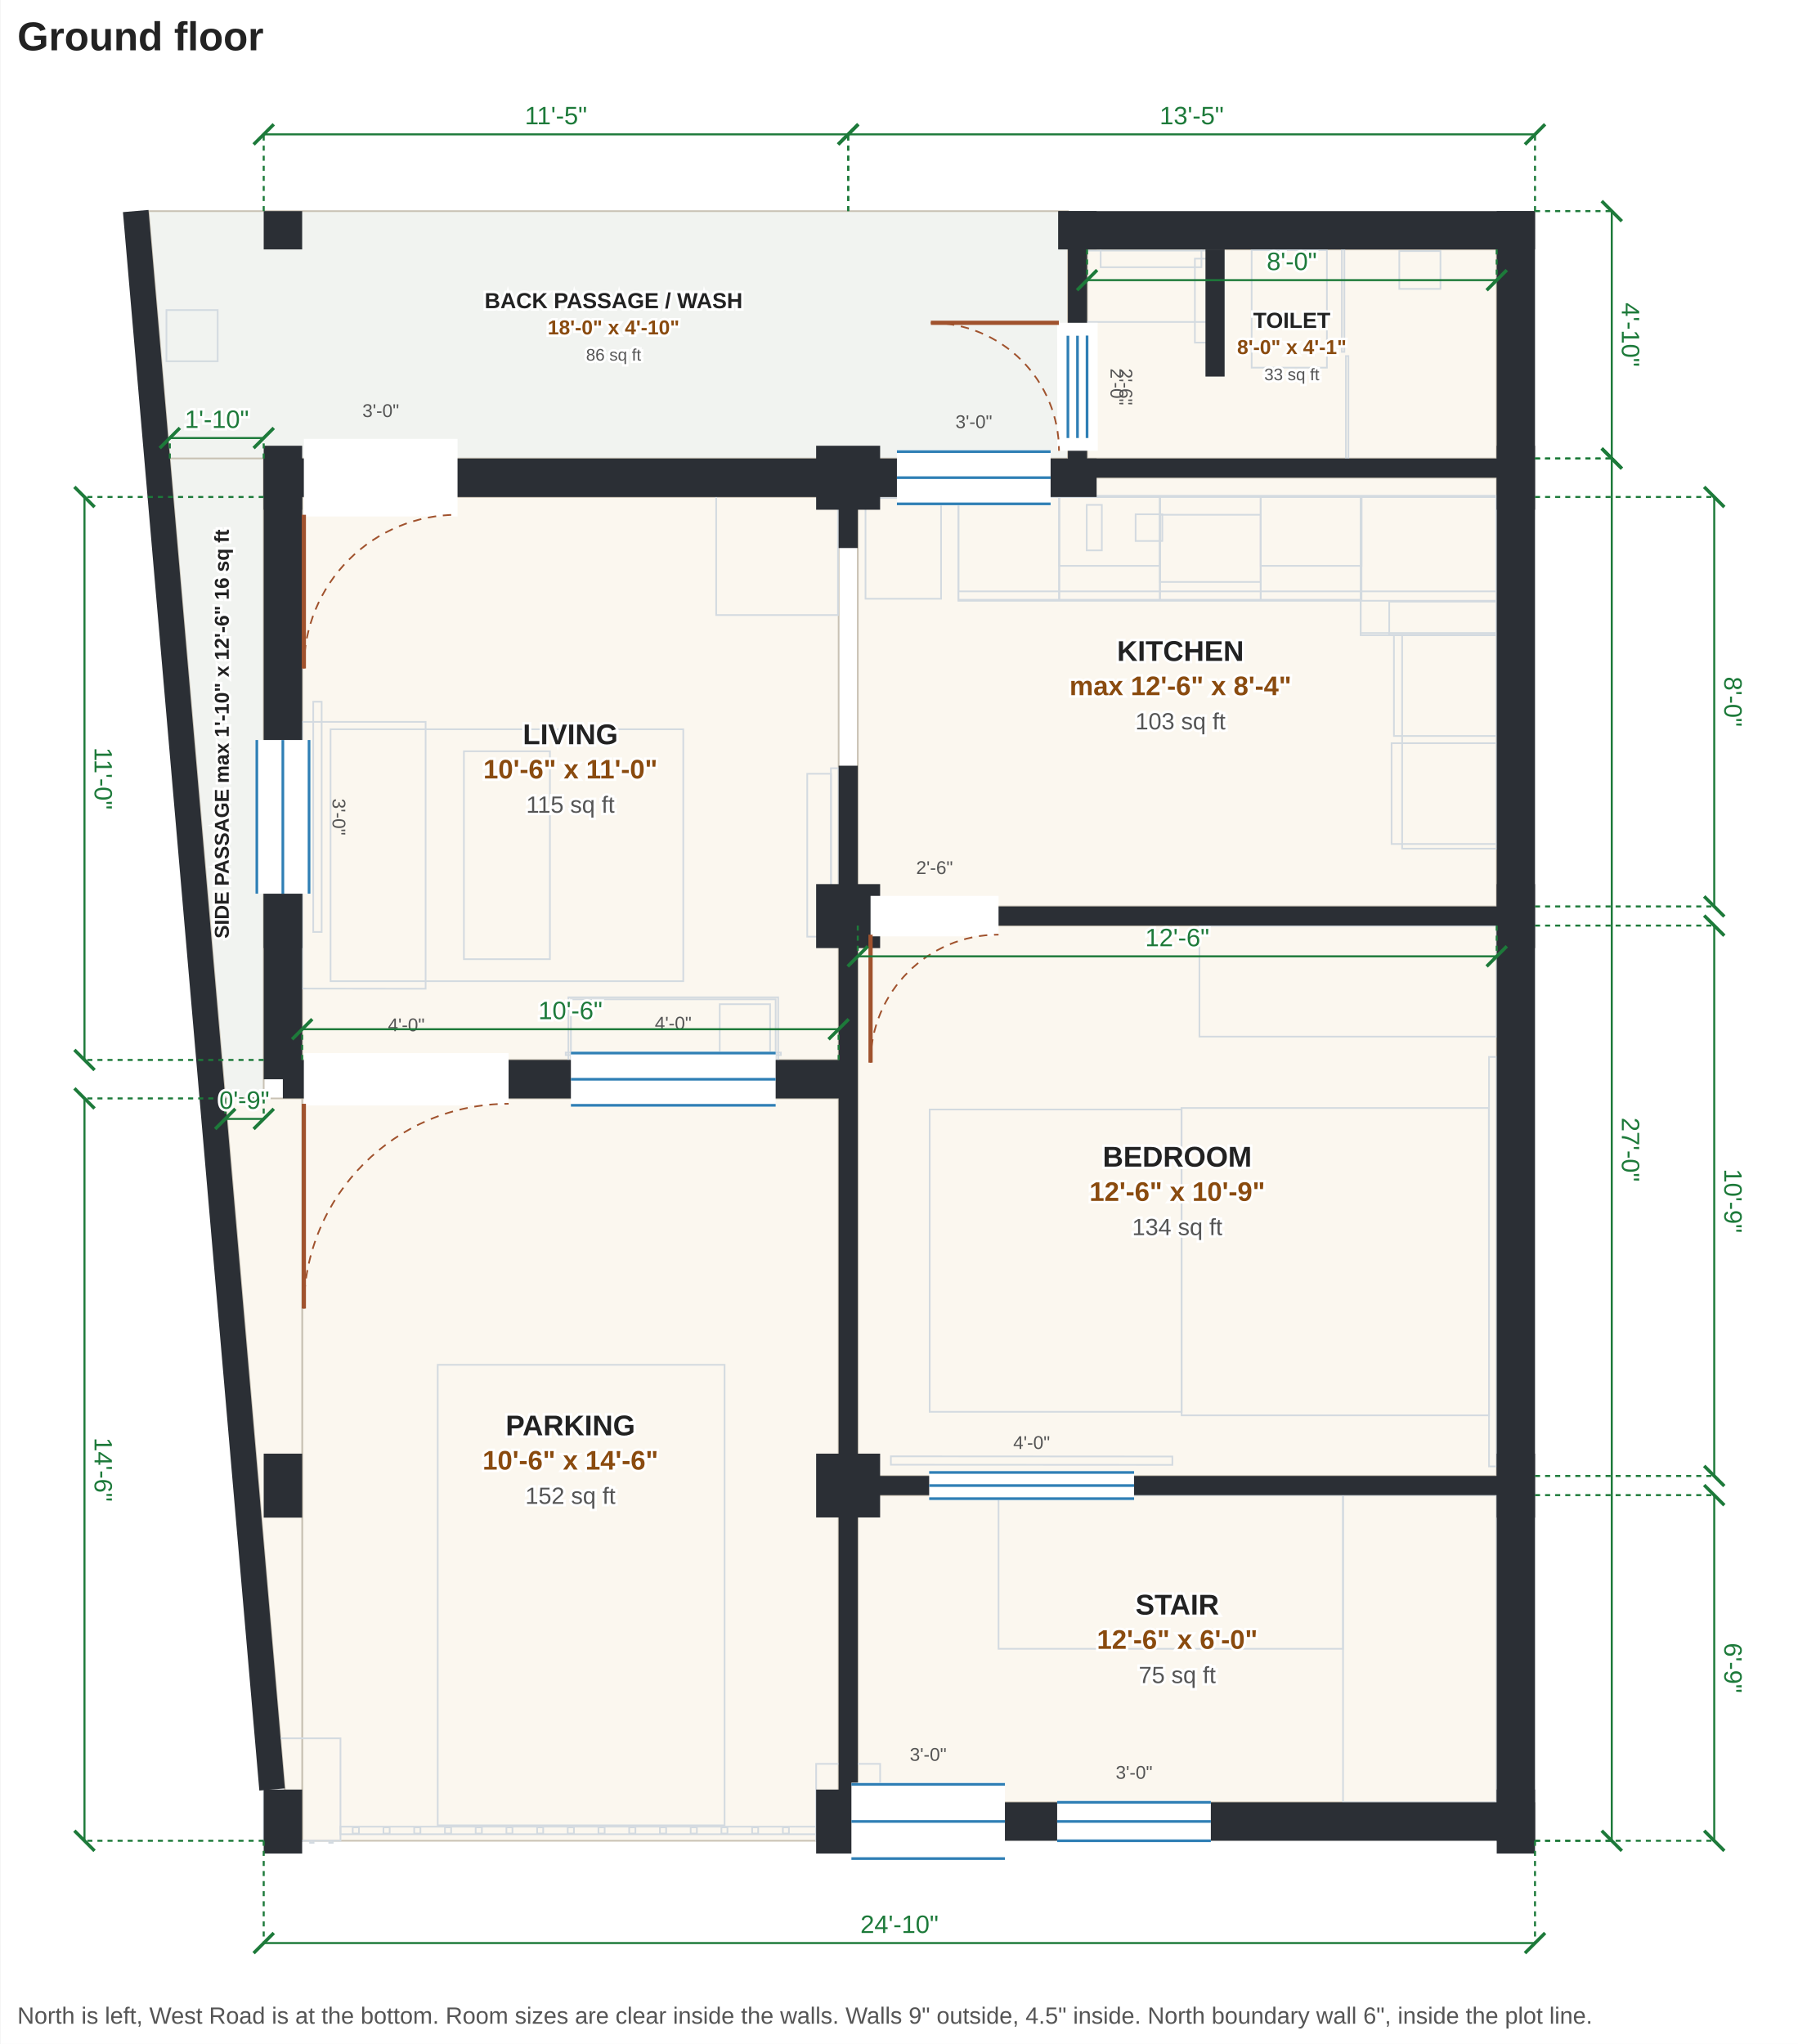
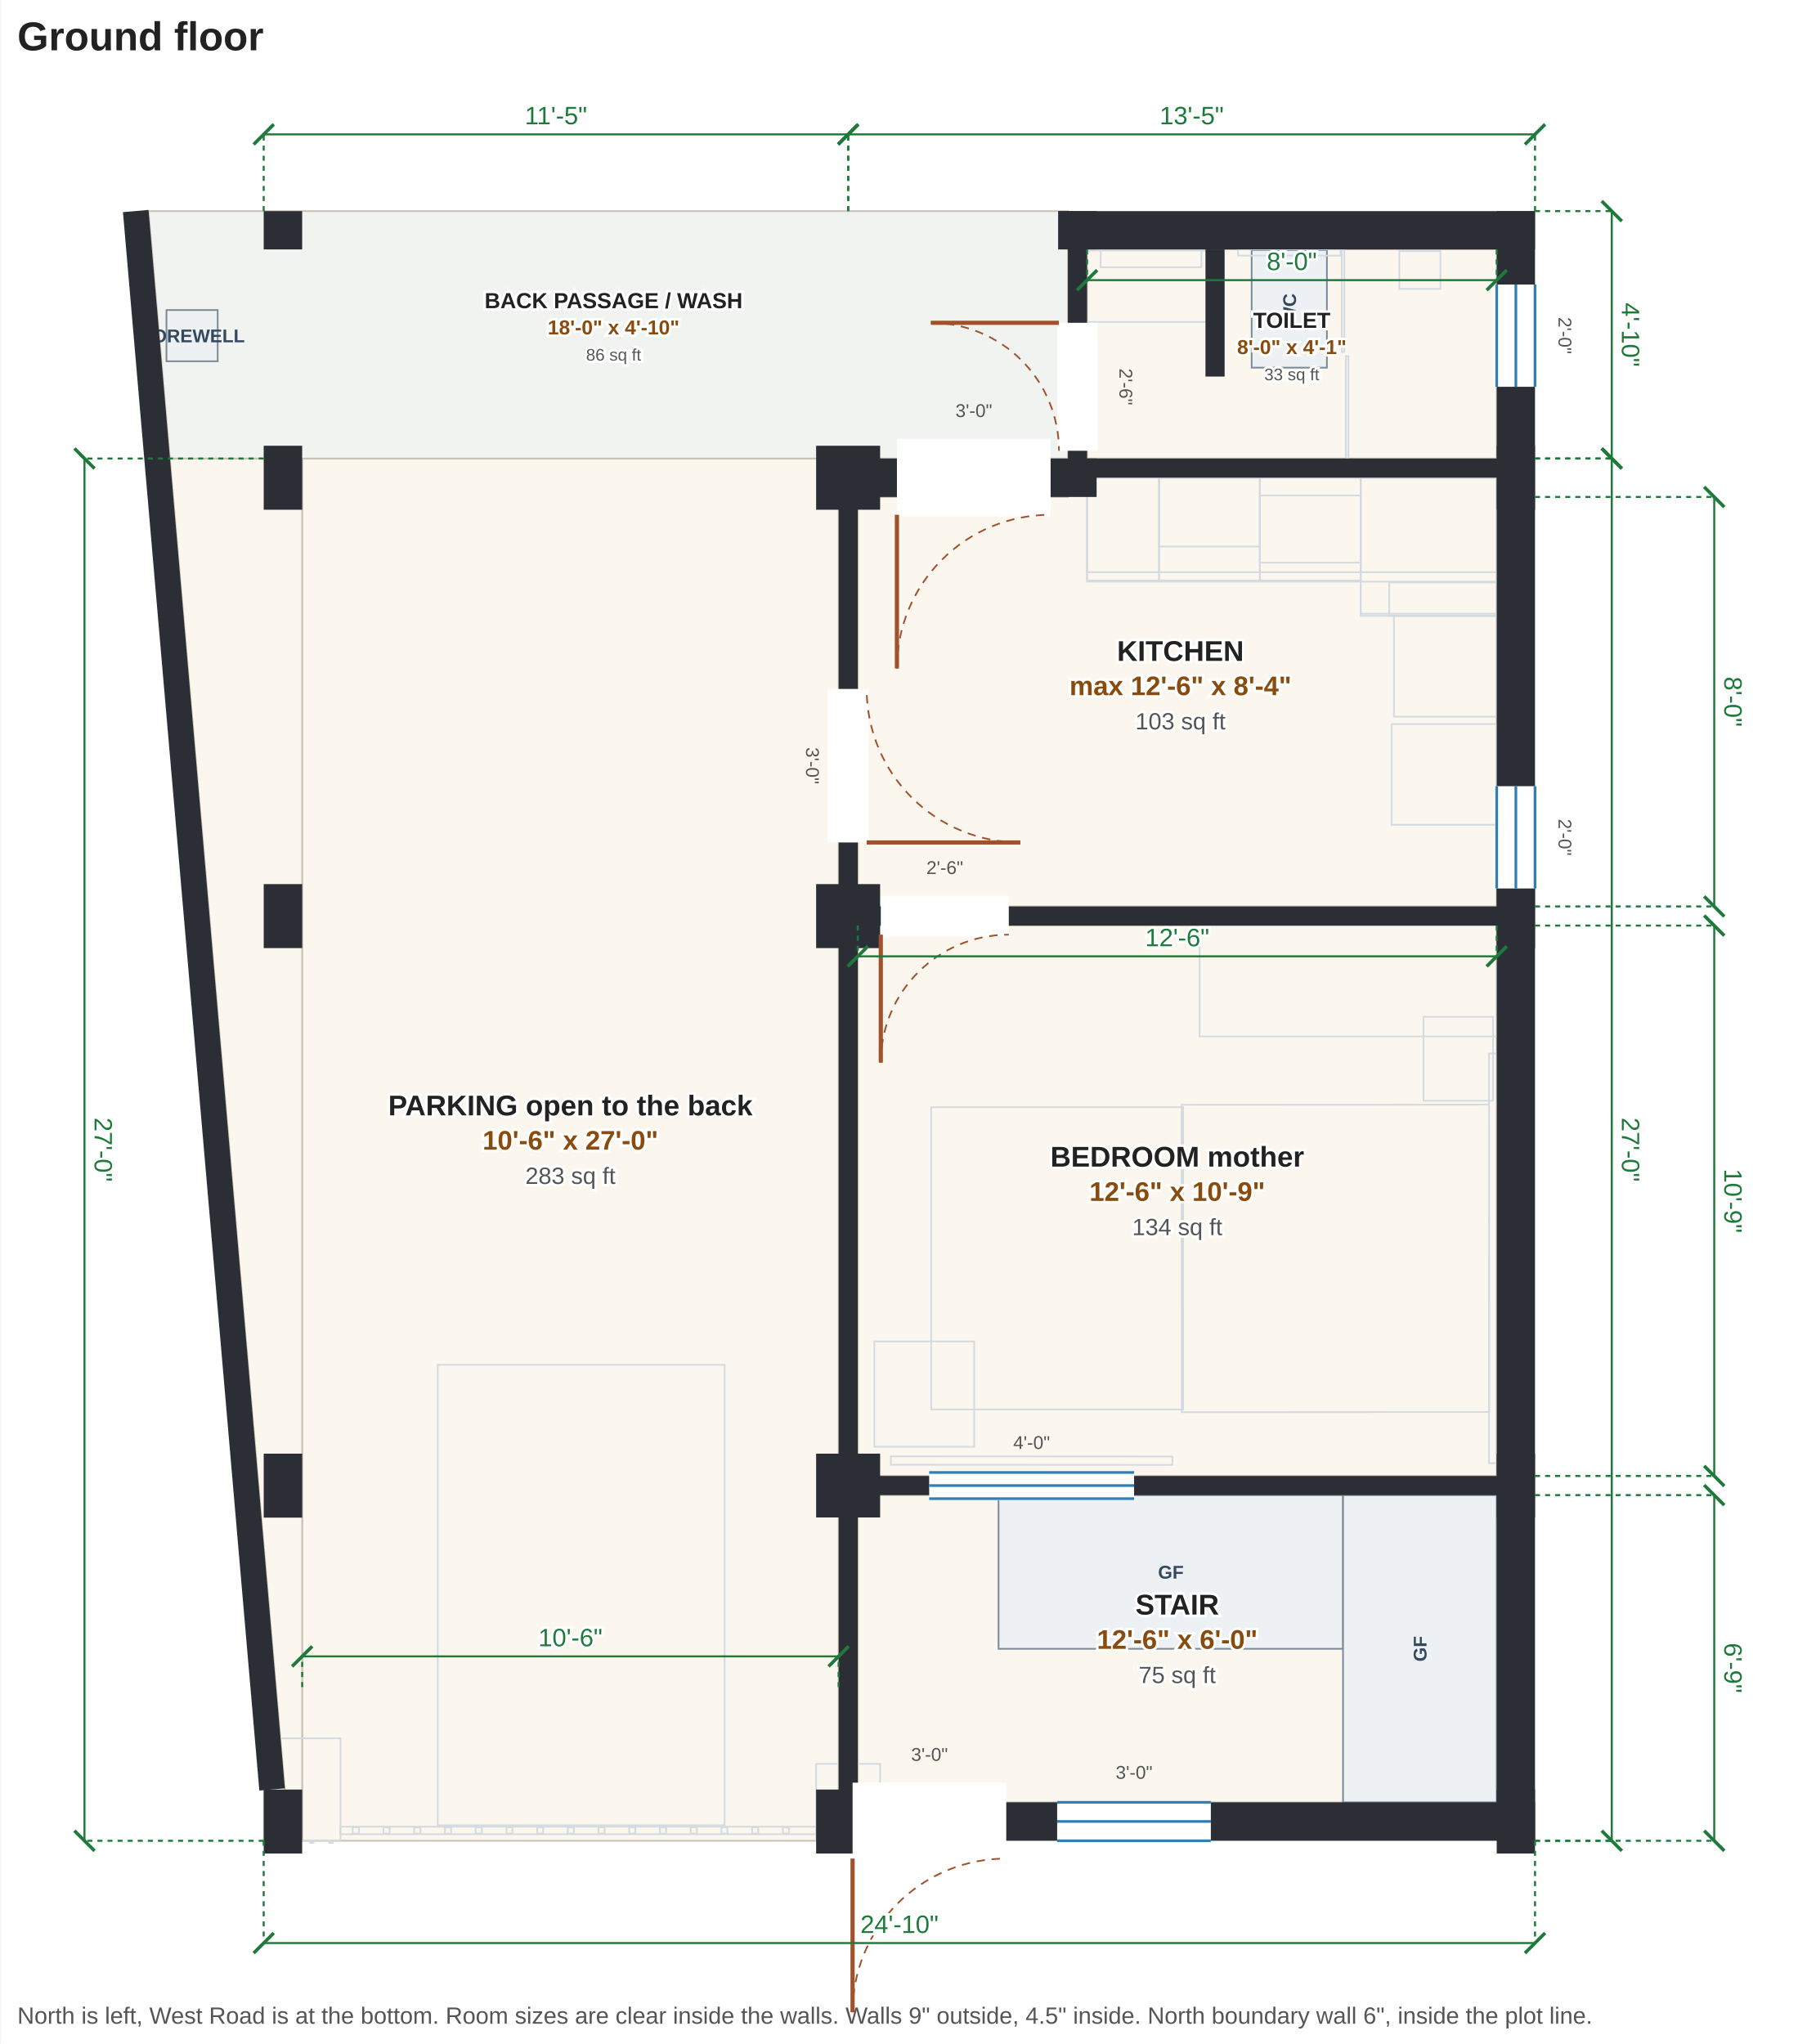
<svg xmlns="http://www.w3.org/2000/svg" viewBox="-157 -273 1070 1217" font-family="Segoe UI, Arial, sans-serif">
  <rect x="-156.68" y="-273.04" width="1070.28" height="1216.96" fill="#fff" />
+   <polygon points="22.9,0.0 342.3,0.0 342.3,823.0 22.9,823.0" fill="#fbf7ef" stroke="#c9c2b4" stroke-width="1" />
+   <polygon points="-55.9,0.0 22.9,0.0 22.9,823.0 15.2,823.0" fill="#fbf7ef" stroke="#c9c2b4" stroke-width="1" />
+   <polygon points="353.7,22.9 478.8,22.9 478.8,11.4 734.1,11.4 734.1,266.7 353.7,266.7" fill="#fbf7ef" stroke="#c9c2b4" stroke-width="1" />
  <polygon points="353.7,278.1 734.1,278.1 734.1,605.8 353.7,605.8" fill="#fbf7ef" stroke="#c9c2b4" stroke-width="1" />
-   <polygon points="353.7,22.9 478.8,22.9 478.8,11.4 734.1,11.4 734.1,266.7 353.7,266.7" fill="#fbf7ef" stroke="#c9c2b4" stroke-width="1" />
  <polygon points="490.2,-124.5 734.1,-124.5 734.1,0.0 490.2,0.0" fill="#fbf7ef" stroke="#c9c2b4" stroke-width="1" />
  <polygon points="353.7,617.2 734.1,617.2 734.1,800.1 353.7,800.1" fill="#fbf7ef" stroke="#c9c2b4" stroke-width="1" />
  <polygon points="-68.6,-147.3 478.8,-147.3 478.8,0.0 -55.9,0.0" fill="#f1f3f0" stroke="#c9c2b4" stroke-width="1" />
-   <polygon points="22.9,381.0 342.3,381.0 342.3,823.0 22.9,823.0" fill="#fbf7ef" stroke="#c9c2b4" stroke-width="1" />
-   <polygon points="22.9,22.9 342.3,22.9 342.3,358.1 22.9,358.1" fill="#fbf7ef" stroke="#c9c2b4" stroke-width="1" />
-   <polygon points="0.0,0.0 0.0,381.0 -22.9,381.0 -55.9,0.0" fill="#f1f3f0" stroke="#c9c2b4" stroke-width="1" />
-   <polygon points="-22.9,381.0 22.9,381.0 22.9,823.0 15.2,823.0" fill="#fbf7ef" stroke="#c9c2b4" stroke-width="1" />
-   <polygon points="103.6,539.6 274.4,539.6 274.4,813.8 103.6,813.8" fill="none" stroke="#d3dae0" stroke-width="1" />
-   <polygon points="729.4,386.7 729.5,569.7 546.5,569.7 546.4,386.7" fill="none" stroke="#d3dae0" stroke-width="1" />
-   <polygon points="557.1,278.2 734.1,278.2 734.1,344.2 557.1,344.2" fill="none" stroke="#d3dae0" stroke-width="1" />
-   <polygon points="396.5,387.6 546.5,387.6 546.5,567.6 396.5,567.6" fill="none" stroke="#d3dae0" stroke-width="1" />
-   <polygon points="413.6,22.9 473.6,22.9 473.6,84.1 413.6,84.1" fill="none" stroke="#d3dae0" stroke-width="1" />
-   <polygon points="473.6,22.9 533.6,22.9 533.6,84.1 473.6,84.1" fill="none" stroke="#d3dae0" stroke-width="1" />
-   <polygon points="533.6,22.9 593.6,22.9 593.6,84.1 533.6,84.1" fill="none" stroke="#d3dae0" stroke-width="1" />
-   <polygon points="533.6,33.5 593.6,33.5 593.6,73.5 533.6,73.5" fill="none" stroke="#d3dae0" stroke-width="1" />
-   <polygon points="593.6,22.9 653.6,22.9 653.6,84.1 593.6,84.1" fill="none" stroke="#d3dae0" stroke-width="1" />
-   <polygon points="653.1,22.9 734.1,22.9 734.1,105.2 653.1,105.2" fill="none" stroke="#d3dae0" stroke-width="1" />
-   <polygon points="358.3,23.5 403.3,23.5 403.3,83.5 358.3,83.5" fill="none" stroke="#d3dae0" stroke-width="1" />
-   <polygon points="473.6,22.9 533.6,22.9 533.6,63.9 473.6,63.9" fill="none" stroke="#d3dae0" stroke-width="1" />
-   <polygon points="593.6,22.9 653.6,22.9 653.6,63.9 593.6,63.9" fill="none" stroke="#d3dae0" stroke-width="1" />
-   <polygon points="653.1,22.9 734.1,22.9 734.1,103.9 653.1,103.9" fill="none" stroke="#d3dae0" stroke-width="1" />
-   <polygon points="519.1,33.2 535.0,33.2 535.0,49.1 519.1,49.1" fill="none" stroke="#d3dae0" stroke-width="1" />
-   <polygon points="490.0,27.6 499.0,27.6 499.0,54.7 490.0,54.7" fill="none" stroke="#d3dae0" stroke-width="1" />
-   <polygon points="734.1,105.2 734.1,165.2 672.9,165.2 672.9,105.2" fill="none" stroke="#d3dae0" stroke-width="1" />
-   <polygon points="734.1,169.5 734.1,229.5 671.5,229.5 671.5,169.5" fill="none" stroke="#d3dae0" stroke-width="1" />
+   <polygon points="490.2,11.4 533.1,11.4 533.1,72.6 490.2,72.6" fill="none" stroke="#d3dae0" stroke-width="1" />
+   <polygon points="533.1,11.4 593.1,11.4 593.1,72.6 533.1,72.6" fill="none" stroke="#d3dae0" stroke-width="1" />
+   <polygon points="533.1,11.4 593.1,11.4 593.1,52.4 533.1,52.4" fill="none" stroke="#d3dae0" stroke-width="1" />
+   <polygon points="593.1,11.4 653.1,11.4 653.1,72.6 593.1,72.6" fill="none" stroke="#d3dae0" stroke-width="1" />
+   <polygon points="593.1,22.0 653.1,22.0 653.1,62.0 593.1,62.0" fill="none" stroke="#d3dae0" stroke-width="1" />
+   <polygon points="653.1,11.4 734.1,11.4 734.1,93.7 653.1,93.7" fill="none" stroke="#d3dae0" stroke-width="1" />
+   <polygon points="653.1,11.4 734.1,11.4 734.1,92.4 653.1,92.4" fill="none" stroke="#d3dae0" stroke-width="1" />
+   <polygon points="734.1,93.7 734.1,153.7 672.9,153.7 672.9,93.7" fill="none" stroke="#d3dae0" stroke-width="1" />
+   <polygon points="734.1,158.1 734.1,218.1 671.5,218.1 671.5,158.1" fill="none" stroke="#d3dae0" stroke-width="1" />
+   <polygon points="729.5,384.7 729.6,567.7 546.6,567.8 546.5,384.8" fill="none" stroke="#d3dae0" stroke-width="1" />
+   <polygon points="731.9,332.4 731.9,382.4 690.5,382.4 690.5,332.4" fill="none" stroke="#d3dae0" stroke-width="1" />
+   <polygon points="557.2,278.1 734.2,278.1 734.2,344.1 557.2,344.1" fill="none" stroke="#d3dae0" stroke-width="1" />
+   <polygon points="397.4,386.2 547.4,386.2 547.4,566.2 397.4,566.2" fill="none" stroke="#d3dae0" stroke-width="1" />
+   <polygon points="541.0,599.2 373.4,599.1 373.4,594.1 541.0,594.2" fill="none" stroke="#d3dae0" stroke-width="1" />
+   <polygon points="423.0,588.4 363.6,588.4 363.6,525.7 423.0,525.7" fill="none" stroke="#d3dae0" stroke-width="1" />
  <polygon points="487.8,-123.8 568.8,-123.8 568.8,-81.3 487.8,-81.3" fill="none" stroke="#d3dae0" stroke-width="1" />
  <polygon points="498.3,-128.9 558.3,-128.9 558.3,-113.9 498.3,-113.9" fill="none" stroke="#d3dae0" stroke-width="1" />
-   <polygon points="563.9,-119.0 563.9,-69.0 554.4,-69.0 554.4,-119.0" fill="none" stroke="#d3dae0" stroke-width="1" />
-   <polygon points="588.2,-124.1 633.0,-124.1 633.0,-54.1 588.2,-54.1" fill="none" stroke="#d3dae0" stroke-width="1" />
+   <polygon points="588.2,-124.1 633.0,-124.1 633.0,-54.1 588.2,-54.1" fill="#eef1f4" stroke="#7d8a96" stroke-width="1" />
+   <text x="610.6" y="-85.1" font-size="11" font-weight="600" fill="#34495e" text-anchor="middle" transform="rotate(-90 610.6 -89.1)">WC</text>
  <polygon points="676.1,-123.5 700.6,-123.5 700.6,-101.0 676.1,-101.0" fill="none" stroke="#d3dae0" stroke-width="1" />
-   <polygon points="22.9,315.6 22.9,156.8 96.4,156.8 96.4,315.7" fill="none" stroke="#d3dae0" stroke-width="1" />
-   <polygon points="170.4,174.3 170.4,298.1 119.2,298.1 119.2,174.3" fill="none" stroke="#d3dae0" stroke-width="1" />
-   <polygon points="337.8,187.7 337.8,284.7 323.6,284.7 323.6,187.7" fill="none" stroke="#d3dae0" stroke-width="1" />
-   <polygon points="269.4,16.6 341.9,16.6 341.9,93.2 269.4,93.2" fill="none" stroke="#d3dae0" stroke-width="1" />
-   <polygon points="249.8,161.2 249.8,311.2 39.8,311.2 39.8,161.2" fill="none" stroke="#d3dae0" stroke-width="1" />
-   <polygon points="271.5,324.9 301.5,324.9 301.5,354.9 271.5,354.9" fill="none" stroke="#d3dae0" stroke-width="1" />
-   <polygon points="29.5,281.9 29.5,144.8 34.5,144.8 34.5,281.9" fill="none" stroke="#d3dae0" stroke-width="1" />
-   <polygon points="541.0,599.2 373.4,599.1 373.4,594.1 541.0,594.2" fill="none" stroke="#d3dae0" stroke-width="1" />
-   <polygon points="-57.9,-88.4 -27.4,-88.4 -27.4,-57.9 -57.9,-57.9" fill="none" stroke="#d3dae0" stroke-width="1" />
-   <polygon points="642.6,617.2 642.6,708.7 437.5,708.7 437.5,617.2" fill="none" stroke="#d3dae0" stroke-width="1" />
-   <polygon points="642.6,617.2 734.1,617.2 734.1,800.1 642.6,800.1" fill="none" stroke="#d3dae0" stroke-width="1" />
-   <polygon points="729.5,356.3 734.1,356.3 734.1,600.1 729.5,600.1" fill="none" stroke="#d3dae0" stroke-width="1" />
-   <polygon points="413.6,22.2 734.1,22.2 734.1,84.7 413.6,84.7" fill="none" stroke="#d3dae0" stroke-width="1" />
-   <polygon points="670.1,85.2 734.1,85.2 734.1,105.0 670.1,105.0" fill="none" stroke="#d3dae0" stroke-width="1" />
-   <polygon points="413.6,22.7 734.1,22.7 734.1,79.1 413.6,79.1" fill="none" stroke="#d3dae0" stroke-width="1" />
-   <polygon points="677.8,105.2 734.2,105.2 734.2,232.3 677.8,232.3" fill="none" stroke="#d3dae0" stroke-width="1" />
+   <polygon points="103.6,539.6 274.4,539.6 274.4,813.8 103.6,813.8" fill="none" stroke="#d3dae0" stroke-width="1" />
+   <polygon points="490.2,10.8 734.1,10.8 734.1,73.3 490.2,73.3" fill="none" stroke="#d3dae0" stroke-width="1" />
+   <polygon points="670.1,73.8 734.1,73.8 734.1,93.6 670.1,93.6" fill="none" stroke="#d3dae0" stroke-width="1" />
+   <polygon points="490.2,11.3 734.1,11.3 734.1,67.7 490.2,67.7" fill="none" stroke="#d3dae0" stroke-width="1" />
+   <polygon points="729.5,354.3 734.1,354.3 734.1,598.2 729.5,598.2" fill="none" stroke="#d3dae0" stroke-width="1" />
  <polygon points="641.9,-124.5 643.4,-124.5 643.4,-63.5 641.9,-63.5" fill="none" stroke="#d3dae0" stroke-width="1" />
  <polygon points="644.3,-61.0 645.8,-61.0 645.8,0.0 644.3,0.0" fill="none" stroke="#d3dae0" stroke-width="1" />
-   <polygon points="337.7,184.4 342.3,184.4 342.3,288.0 337.7,288.0" fill="none" stroke="#d3dae0" stroke-width="1" />
-   <polygon points="182.9,322.0 304.8,322.0 304.8,357.7 182.9,357.7" fill="none" stroke="#d3dae0" stroke-width="1" />
-   <polygon points="181.4,320.8 306.3,320.8 306.3,358.9 181.4,358.9" fill="none" stroke="#d3dae0" stroke-width="1" />
-   <polygon points="179.8,353.7 307.9,353.7 307.9,355.2 179.8,355.2" fill="none" stroke="#d3dae0" stroke-width="1" />
+   <polygon points="580.1,-124.5 641.1,-124.5 641.1,-120.8 580.1,-120.8" fill="none" stroke="#d3dae0" stroke-width="1" />
+   <polygon points="642.6,617.2 642.6,708.7 437.5,708.7 437.5,617.2" fill="#eef1f4" stroke="#7d8a96" stroke-width="1" />
+   <text x="540.1" y="666.9" font-size="11" font-weight="600" fill="#34495e" text-anchor="middle">GF</text>
+   <polygon points="642.6,617.2 734.1,617.2 734.1,800.1 642.6,800.1" fill="#eef1f4" stroke="#7d8a96" stroke-width="1" />
+   <text x="688.3" y="712.7" font-size="11" font-weight="600" fill="#34495e" text-anchor="middle" transform="rotate(-90 688.3 708.7)">GF</text>
+   <polygon points="-57.9,-88.4 -27.4,-88.4 -27.4,-57.9 -57.9,-57.9" fill="#eef1f4" stroke="#7d8a96" stroke-width="1" />
+   <text x="-42.7" y="-69.2" font-size="11" font-weight="600" fill="#34495e" text-anchor="middle">BOREWELL</text>
  <polygon points="0.0,762.0 45.7,762.0 45.7,823.0 0.0,823.0" fill="none" stroke="#d3dae0" stroke-width="1" />
  <polygon points="4.7,823.0 6.9,823.0 6.9,824.2 4.7,824.2" fill="none" stroke="#d3dae0" stroke-width="1" />
  <polygon points="16.2,823.0 18.3,823.0 18.3,824.2 16.2,824.2" fill="none" stroke="#d3dae0" stroke-width="1" />
  <polygon points="27.6,823.0 29.7,823.0 29.7,824.2 27.6,824.2" fill="none" stroke="#d3dae0" stroke-width="1" />
  <polygon points="39.0,823.0 41.1,823.0 41.1,824.2 39.0,824.2" fill="none" stroke="#d3dae0" stroke-width="1" />
  <polygon points="328.9,777.2 367.0,777.2 367.0,823.0 328.9,823.0" fill="none" stroke="#d3dae0" stroke-width="1" />
  <polygon points="368.6,823.0 374.7,823.0 374.7,825.4 368.6,825.4" fill="none" stroke="#d3dae0" stroke-width="1" />
  <polygon points="746.2,823.0 752.3,823.0 752.3,825.4 746.2,825.4" fill="none" stroke="#d3dae0" stroke-width="1" />
  <polygon points="45.7,814.6 328.9,814.6 328.9,819.1 45.7,819.1" fill="none" stroke="#d3dae0" stroke-width="1" />
  <polygon points="53.0,815.0 56.7,815.0 56.7,818.7 53.0,818.7" fill="none" stroke="#d3dae0" stroke-width="1" />
  <polygon points="71.3,815.0 75.0,815.0 75.0,818.7 71.3,818.7" fill="none" stroke="#d3dae0" stroke-width="1" />
  <polygon points="89.6,815.0 93.3,815.0 93.3,818.7 89.6,818.7" fill="none" stroke="#d3dae0" stroke-width="1" />
  <polygon points="107.9,815.0 111.6,815.0 111.6,818.7 107.9,818.7" fill="none" stroke="#d3dae0" stroke-width="1" />
  <polygon points="126.2,815.0 129.9,815.0 129.9,818.7 126.2,818.7" fill="none" stroke="#d3dae0" stroke-width="1" />
  <polygon points="144.5,815.0 148.1,815.0 148.1,818.7 144.5,818.7" fill="none" stroke="#d3dae0" stroke-width="1" />
  <polygon points="162.8,815.0 166.4,815.0 166.4,818.7 162.8,818.7" fill="none" stroke="#d3dae0" stroke-width="1" />
  <polygon points="181.0,815.0 184.7,815.0 184.7,818.7 181.0,818.7" fill="none" stroke="#d3dae0" stroke-width="1" />
  <polygon points="199.3,815.0 203.0,815.0 203.0,818.7 199.3,818.7" fill="none" stroke="#d3dae0" stroke-width="1" />
  <polygon points="217.6,815.0 221.3,815.0 221.3,818.7 217.6,818.7" fill="none" stroke="#d3dae0" stroke-width="1" />
  <polygon points="235.9,815.0 239.6,815.0 239.6,818.7 235.9,818.7" fill="none" stroke="#d3dae0" stroke-width="1" />
  <polygon points="254.2,815.0 257.9,815.0 257.9,818.7 254.2,818.7" fill="none" stroke="#d3dae0" stroke-width="1" />
  <polygon points="272.5,815.0 276.1,815.0 276.1,818.7 272.5,818.7" fill="none" stroke="#d3dae0" stroke-width="1" />
  <polygon points="290.8,815.0 294.4,815.0 294.4,818.7 290.8,818.7" fill="none" stroke="#d3dae0" stroke-width="1" />
  <polygon points="309.1,815.0 312.7,815.0 312.7,818.7 309.1,818.7" fill="none" stroke="#d3dae0" stroke-width="1" />
-   <polygon points="22.9,369.6 22.9,0.0 0.0,0.0 0.0,369.6" fill="#2b2f35" />
  <polygon points="-83.8,-146.7 -2.6,793.1 12.6,791.8 -68.6,-148.0" fill="#2b2f35" />
-   <polygon points="0.0,22.9 495.9,22.9 495.9,0.0 0.0,0.0" fill="#2b2f35" />
+   <polygon points="348.0,22.9 495.9,22.9 495.9,0.0 348.0,0.0" fill="#2b2f35" />
  <polygon points="490.2,17.1 490.2,-141.6 478.8,-141.6 478.8,17.1" fill="#2b2f35" />
  <polygon points="473.1,-124.5 756.9,-124.5 756.9,-147.3 473.1,-147.3" fill="#2b2f35" />
  <polygon points="734.1,-147.3 734.1,823.0 756.9,823.0 756.9,-147.3" fill="#2b2f35" />
  <polygon points="756.9,800.1 348.0,800.1 348.0,823.0 756.9,823.0" fill="#2b2f35" />
  <polygon points="484.5,11.4 745.5,11.4 745.5,-0.0 484.5,-0.0" fill="#2b2f35" />
-   <polygon points="342.3,11.4 342.3,53.3 353.7,53.3 353.7,11.4" fill="#2b2f35" />
-   <polygon points="342.3,182.9 342.3,811.5 353.7,811.5 353.7,182.9" fill="#2b2f35" />
+   <polygon points="342.3,11.4 342.3,811.5 353.7,811.5 353.7,11.4" fill="#2b2f35" />
  <polygon points="348.0,278.1 745.5,278.1 745.5,266.7 348.0,266.7" fill="#2b2f35" />
  <polygon points="348.0,617.2 745.5,617.2 745.5,605.8 348.0,605.8" fill="#2b2f35" />
-   <polygon points="11.4,381.0 348.0,381.0 348.0,358.1 11.4,358.1" fill="#2b2f35" />
  <polygon points="0.0,-7.6 0.0,30.5 22.9,30.5 22.9,-7.6" fill="#2b2f35" />
  <polygon points="328.9,30.5 367.0,30.5 367.0,-7.6 328.9,-7.6" fill="#2b2f35" />
  <polygon points="734.1,-7.6 734.1,30.5 756.9,30.5 756.9,-7.6" fill="#2b2f35" />
  <polygon points="0.0,253.4 0.0,291.5 22.9,291.5 22.9,253.4" fill="#2b2f35" />
  <polygon points="328.9,291.5 367.0,291.5 367.0,253.4 328.9,253.4" fill="#2b2f35" />
  <polygon points="734.1,253.4 734.1,291.5 756.9,291.5 756.9,253.4" fill="#2b2f35" />
  <polygon points="0.0,592.5 0.0,630.6 22.9,630.6 22.9,592.5" fill="#2b2f35" />
  <polygon points="328.9,630.5 367.0,630.5 367.0,592.5 328.9,592.5" fill="#2b2f35" />
  <polygon points="734.1,592.5 734.1,630.6 756.9,630.6 756.9,592.5" fill="#2b2f35" />
  <polygon points="0.0,792.5 0.0,830.6 22.9,830.6 22.9,792.5" fill="#2b2f35" />
  <polygon points="328.9,830.6 367.0,830.6 367.0,792.5 328.9,792.5" fill="#2b2f35" />
  <polygon points="734.1,792.5 734.1,830.6 756.9,830.6 756.9,792.5" fill="#2b2f35" />
  <polygon points="0.0,-147.3 0.0,-124.5 22.9,-124.5 22.9,-147.3" fill="#2b2f35" />
  <polygon points="473.1,-124.5 495.9,-124.5 495.9,-147.3 473.1,-147.3" fill="#2b2f35" />
  <polygon points="560.7,-124.5 560.7,-48.8 572.1,-48.8 572.1,-124.5" fill="#2b2f35" />
-   <polygon points="23.9,-11.7 115.4,-11.7 115.4,34.5 23.9,34.5" fill="#fff" />
-   <line x1="23.9" y1="33.5" x2="23.9" y2="125.0" stroke="#a0522d" stroke-width="2.5" />
-   <path d="M23.9,125.0 A91.4,91.4 0 0 1 115.4,33.5" fill="none" stroke="#a0522d" stroke-width="1" stroke-dasharray="5 4" />
-   <text x="69.7" y="-24.7" font-size="11" fill="#555" text-anchor="middle" transform="rotate(0 69.7 -24.7)">3'-0"</text>
+   <polygon points="335.9,228.6 335.9,137.2 360.0,137.2 360.0,228.6" fill="#fff" />
+   <line x1="359.0" y1="228.6" x2="450.5" y2="228.6" stroke="#a0522d" stroke-width="2.5" />
+   <path d="M450.5,228.6 A91.4,91.4 0 0 1 359.0,137.2" fill="none" stroke="#a0522d" stroke-width="1" stroke-dasharray="5 4" />
+   <text x="322.9" y="182.9" font-size="11" fill="#555" text-anchor="middle" transform="rotate(90 322.9 182.9)">3'-0"</text>
+   <polygon points="377.0,-11.7 468.5,-11.7 468.5,34.5 377.0,34.5" fill="#fff" />
+   <line x1="377.0" y1="33.5" x2="377.0" y2="125.0" stroke="#a0522d" stroke-width="2.5" />
+   <path d="M377.0,125.0 A91.4,91.4 0 0 1 468.5,33.5" fill="none" stroke="#a0522d" stroke-width="1" stroke-dasharray="5 4" />
+   <text x="422.8" y="-24.7" font-size="11" fill="#555" text-anchor="middle" transform="rotate(0 422.8 -24.7)">3'-0"</text>
+   <polygon points="367.4,260.4 443.6,260.4 443.6,284.5 367.4,284.5" fill="#fff" />
+   <line x1="367.4" y1="283.5" x2="367.4" y2="359.7" stroke="#a0522d" stroke-width="2.5" />
+   <path d="M367.4,359.7 A76.2,76.2 0 0 1 443.6,283.5" fill="none" stroke="#a0522d" stroke-width="1" stroke-dasharray="5 4" />
+   <text x="405.5" y="247.4" font-size="11" fill="#555" text-anchor="middle" transform="rotate(0 405.5 247.4)">2'-6"</text>
  <polygon points="496.5,-80.8 496.6,-4.6 472.5,-4.6 472.4,-80.8" fill="#fff" />
  <line x1="473.4" y1="-80.8" x2="397.2" y2="-80.8" stroke="#a0522d" stroke-width="2.5" />
  <path d="M397.2,-80.8 A76.2,76.2 0 0 1 473.5,-4.6" fill="none" stroke="#a0522d" stroke-width="1" stroke-dasharray="5 4" />
  <text x="509.5" y="-42.7" font-size="11" fill="#555" text-anchor="middle" transform="rotate(90 509.5 -42.7)">2'-6"</text>
-   <polygon points="377.0,-5.1 468.5,-5.1 468.5,28.0 377.0,28.0" fill="#fff" />
-   <line x1="377.0" y1="-4.1" x2="468.5" y2="-4.1" stroke="#2f7fb5" stroke-width="1.6" />
-   <line x1="377.0" y1="11.4" x2="468.5" y2="11.4" stroke="#2f7fb5" stroke-width="1.6" />
-   <line x1="377.0" y1="27.0" x2="468.5" y2="27.0" stroke="#2f7fb5" stroke-width="1.6" />
-   <text x="422.8" y="-18.1" font-size="11" fill="#555" text-anchor="middle" transform="rotate(0 422.8 -18.1)">3'-0"</text>
+   <polygon points="350.6,788.4 442.1,788.4 442.1,834.6 350.6,834.6" fill="#fff" />
+   <line x1="350.6" y1="833.6" x2="350.6" y2="925.1" stroke="#a0522d" stroke-width="2.5" />
+   <path d="M350.6,925.1 A91.4,91.4 0 0 1 442.1,833.6" fill="none" stroke="#a0522d" stroke-width="1" stroke-dasharray="5 4" />
+   <text x="396.4" y="775.4" font-size="11" fill="#555" text-anchor="middle" transform="rotate(0 396.4 775.4)">3'-0"</text>
  <polygon points="396.2,602.7 518.2,602.7 518.2,620.3 396.2,620.3" fill="#fff" />
  <line x1="396.2" y1="603.7" x2="518.2" y2="603.7" stroke="#2f7fb5" stroke-width="1.6" />
  <line x1="396.2" y1="611.5" x2="518.2" y2="611.5" stroke="#2f7fb5" stroke-width="1.6" />
  <line x1="396.2" y1="619.3" x2="518.2" y2="619.3" stroke="#2f7fb5" stroke-width="1.6" />
  <text x="457.2" y="589.7" font-size="11" fill="#555" text-anchor="middle" transform="rotate(0 457.2 589.7)">4'-0"</text>
-   <polygon points="491.2,-73.2 491.2,-12.2 477.8,-12.2 477.8,-73.1" fill="#fff" />
-   <line x1="490.2" y1="-73.2" x2="490.2" y2="-12.2" stroke="#2f7fb5" stroke-width="1.6" />
-   <line x1="484.5" y1="-73.1" x2="484.5" y2="-12.2" stroke="#2f7fb5" stroke-width="1.6" />
-   <line x1="478.8" y1="-73.1" x2="478.8" y2="-12.2" stroke="#2f7fb5" stroke-width="1.6" />
-   <text x="504.2" y="-42.7" font-size="11" fill="#555" text-anchor="middle" transform="rotate(90 504.2 -42.7)">2'-0"</text>
-   <polygon points="361.3,260.4 437.5,260.4 437.5,284.5 361.3,284.5" fill="#fff" />
-   <line x1="361.3" y1="283.5" x2="361.3" y2="359.7" stroke="#a0522d" stroke-width="2.5" />
-   <path d="M361.3,359.7 A76.2,76.2 0 0 1 437.5,283.5" fill="none" stroke="#a0522d" stroke-width="1" stroke-dasharray="5 4" />
-   <text x="399.4" y="247.4" font-size="11" fill="#555" text-anchor="middle" transform="rotate(0 399.4 247.4)">2'-6"</text>
-   <polygon points="23.9,354.0 145.8,354.0 145.8,385.2 23.9,385.2" fill="#fff" />
-   <line x1="23.9" y1="384.2" x2="23.9" y2="506.1" stroke="#a0522d" stroke-width="2.5" />
-   <path d="M23.9,506.1 A121.9,121.9 0 0 1 145.8,384.2" fill="none" stroke="#a0522d" stroke-width="1" stroke-dasharray="5 4" />
-   <text x="84.9" y="341.0" font-size="11" fill="#555" text-anchor="middle" transform="rotate(0 84.9 341.0)">4'-0"</text>
-   <polygon points="349.9,788.4 441.3,788.4 441.3,834.6 349.9,834.6" fill="#fff" />
-   <line x1="349.9" y1="789.4" x2="441.3" y2="789.4" stroke="#2f7fb5" stroke-width="1.6" />
-   <line x1="349.9" y1="811.5" x2="441.3" y2="811.5" stroke="#2f7fb5" stroke-width="1.6" />
-   <line x1="349.9" y1="833.6" x2="441.3" y2="833.6" stroke="#2f7fb5" stroke-width="1.6" />
-   <text x="395.6" y="775.4" font-size="11" fill="#555" text-anchor="middle" transform="rotate(0 395.6 775.4)">3'-0"</text>
-   <polygon points="182.9,353.0 304.8,353.0 304.8,386.1 182.9,386.1" fill="#fff" />
-   <line x1="182.9" y1="354.0" x2="304.8" y2="354.0" stroke="#2f7fb5" stroke-width="1.6" />
-   <line x1="182.9" y1="369.6" x2="304.8" y2="369.6" stroke="#2f7fb5" stroke-width="1.6" />
-   <line x1="182.9" y1="385.1" x2="304.8" y2="385.1" stroke="#2f7fb5" stroke-width="1.6" />
-   <text x="243.8" y="340.0" font-size="11" fill="#555" text-anchor="middle" transform="rotate(0 243.8 340.0)">4'-0"</text>
-   <polygon points="28.0,167.6 28.0,259.1 -5.1,259.1 -5.1,167.6" fill="#fff" />
-   <line x1="27.0" y1="167.6" x2="27.0" y2="259.1" stroke="#2f7fb5" stroke-width="1.6" />
-   <line x1="11.4" y1="167.6" x2="11.4" y2="259.1" stroke="#2f7fb5" stroke-width="1.6" />
-   <line x1="-4.1" y1="167.6" x2="-4.1" y2="259.1" stroke="#2f7fb5" stroke-width="1.6" />
-   <text x="41.0" y="213.4" font-size="11" fill="#555" text-anchor="middle" transform="rotate(90 41.0 213.4)">3'-0"</text>
+   <polygon points="757.9,195.1 757.9,256.0 733.1,256.0 733.1,195.1" fill="#fff" />
+   <line x1="756.9" y1="195.1" x2="756.9" y2="256.0" stroke="#2f7fb5" stroke-width="1.6" />
+   <line x1="745.5" y1="195.1" x2="745.5" y2="256.0" stroke="#2f7fb5" stroke-width="1.6" />
+   <line x1="734.1" y1="195.1" x2="734.1" y2="256.0" stroke="#2f7fb5" stroke-width="1.6" />
+   <text x="770.9" y="225.5" font-size="11" fill="#555" text-anchor="middle" transform="rotate(90 770.9 225.5)">2'-0"</text>
+   <polygon points="757.9,-103.6 757.9,-42.7 733.1,-42.7 733.1,-103.6" fill="#fff" />
+   <line x1="756.9" y1="-103.6" x2="756.9" y2="-42.7" stroke="#2f7fb5" stroke-width="1.6" />
+   <line x1="745.5" y1="-103.6" x2="745.5" y2="-42.7" stroke="#2f7fb5" stroke-width="1.6" />
+   <line x1="734.1" y1="-103.6" x2="734.1" y2="-42.7" stroke="#2f7fb5" stroke-width="1.6" />
+   <text x="770.9" y="-73.2" font-size="11" fill="#555" text-anchor="middle" transform="rotate(90 770.9 -73.2)">2'-0"</text>
  <polygon points="472.4,799.1 563.9,799.1 563.9,824.0 472.4,824.0" fill="#fff" />
  <line x1="472.4" y1="800.1" x2="563.9" y2="800.1" stroke="#2f7fb5" stroke-width="1.6" />
  <line x1="472.4" y1="811.5" x2="563.9" y2="811.5" stroke="#2f7fb5" stroke-width="1.6" />
  <line x1="472.4" y1="823.0" x2="563.9" y2="823.0" stroke="#2f7fb5" stroke-width="1.6" />
  <text x="518.2" y="786.1" font-size="11" fill="#555" text-anchor="middle" transform="rotate(0 518.2 786.1)">3'-0"</text>
  <g stroke="#1d7a3a" stroke-width="1.2">
    <line x1="0.0" y1="883.9" x2="756.9" y2="883.9" />
    <line x1="0.0" y1="823.0" x2="0.0" y2="883.9" stroke-dasharray="3 3" />
    <line x1="756.9" y1="823.0" x2="756.9" y2="883.9" stroke-dasharray="3 3" />
  </g>
  <line x1="-6.0" y1="889.9" x2="6.0" y2="877.9" stroke="#1d7a3a" stroke-width="2" />
  <line x1="750.9" y1="889.9" x2="762.9" y2="877.9" stroke="#1d7a3a" stroke-width="2" />
  <text x="378.5" y="877.9" font-size="15" fill="#1d7a3a" text-anchor="middle" paint-order="stroke" stroke="#fff" stroke-width="3" transform="rotate(0 378.5 877.9)">24'-10"</text>
  <g stroke="#1d7a3a" stroke-width="1.2">
    <line x1="0.0" y1="-193.0" x2="348.0" y2="-193.0" />
    <line x1="0.0" y1="-147.3" x2="0.0" y2="-193.0" stroke-dasharray="3 3" />
    <line x1="348.0" y1="-147.3" x2="348.0" y2="-193.0" stroke-dasharray="3 3" />
  </g>
  <line x1="-6.0" y1="-187.0" x2="6.0" y2="-199.0" stroke="#1d7a3a" stroke-width="2" />
  <line x1="342.0" y1="-187.0" x2="354.0" y2="-199.0" stroke="#1d7a3a" stroke-width="2" />
  <text x="174.0" y="-199.0" font-size="15" fill="#1d7a3a" text-anchor="middle" paint-order="stroke" stroke="#fff" stroke-width="3" transform="rotate(0 174.0 -199.0)">11'-5"</text>
  <g stroke="#1d7a3a" stroke-width="1.2">
    <line x1="348.0" y1="-193.0" x2="756.9" y2="-193.0" />
    <line x1="348.0" y1="-147.3" x2="348.0" y2="-193.0" stroke-dasharray="3 3" />
    <line x1="756.9" y1="-147.3" x2="756.9" y2="-193.0" stroke-dasharray="3 3" />
  </g>
  <line x1="342.0" y1="-187.0" x2="354.0" y2="-199.0" stroke="#1d7a3a" stroke-width="2" />
  <line x1="750.9" y1="-187.0" x2="762.9" y2="-199.0" stroke="#1d7a3a" stroke-width="2" />
  <text x="552.5" y="-199.0" font-size="15" fill="#1d7a3a" text-anchor="middle" paint-order="stroke" stroke="#fff" stroke-width="3" transform="rotate(0 552.5 -199.0)">13'-5"</text>
  <g stroke="#1d7a3a" stroke-width="1.2">
    <line x1="802.6" y1="0.0" x2="802.6" y2="823.0" />
    <line x1="756.9" y1="0.0" x2="802.6" y2="0.0" stroke-dasharray="3 3" />
    <line x1="756.9" y1="823.0" x2="802.6" y2="823.0" stroke-dasharray="3 3" />
  </g>
  <line x1="796.6" y1="-6.0" x2="808.6" y2="6.0" stroke="#1d7a3a" stroke-width="2" />
  <line x1="796.6" y1="817.0" x2="808.6" y2="829.0" stroke="#1d7a3a" stroke-width="2" />
  <text x="808.6" y="411.5" font-size="15" fill="#1d7a3a" text-anchor="middle" paint-order="stroke" stroke="#fff" stroke-width="3" transform="rotate(90 808.6 411.5)">27'-0"</text>
  <g stroke="#1d7a3a" stroke-width="1.2">
    <line x1="802.6" y1="-147.3" x2="802.6" y2="0.0" />
    <line x1="756.9" y1="-147.3" x2="802.6" y2="-147.3" stroke-dasharray="3 3" />
    <line x1="756.9" y1="0.0" x2="802.6" y2="0.0" stroke-dasharray="3 3" />
  </g>
  <line x1="796.6" y1="-153.3" x2="808.6" y2="-141.3" stroke="#1d7a3a" stroke-width="2" />
  <line x1="796.6" y1="-6.0" x2="808.6" y2="6.0" stroke="#1d7a3a" stroke-width="2" />
  <text x="808.6" y="-73.7" font-size="15" fill="#1d7a3a" text-anchor="middle" paint-order="stroke" stroke="#fff" stroke-width="3" transform="rotate(90 808.6 -73.7)">4'-10"</text>
  <g stroke="#1d7a3a" stroke-width="1.2">
    <line x1="863.6" y1="22.9" x2="863.6" y2="266.7" />
    <line x1="756.9" y1="22.9" x2="863.6" y2="22.9" stroke-dasharray="3 3" />
    <line x1="756.9" y1="266.7" x2="863.6" y2="266.7" stroke-dasharray="3 3" />
  </g>
  <line x1="857.6" y1="16.9" x2="869.6" y2="28.9" stroke="#1d7a3a" stroke-width="2" />
  <line x1="857.6" y1="260.7" x2="869.6" y2="272.7" stroke="#1d7a3a" stroke-width="2" />
  <text x="869.6" y="144.8" font-size="15" fill="#1d7a3a" text-anchor="middle" paint-order="stroke" stroke="#fff" stroke-width="3" transform="rotate(90 869.6 144.8)">8'-0"</text>
  <g stroke="#1d7a3a" stroke-width="1.2">
    <line x1="863.6" y1="278.1" x2="863.6" y2="605.8" />
    <line x1="756.9" y1="278.1" x2="863.6" y2="278.1" stroke-dasharray="3 3" />
    <line x1="756.9" y1="605.8" x2="863.6" y2="605.8" stroke-dasharray="3 3" />
  </g>
  <line x1="857.6" y1="272.1" x2="869.6" y2="284.1" stroke="#1d7a3a" stroke-width="2" />
  <line x1="857.6" y1="599.8" x2="869.6" y2="611.8" stroke="#1d7a3a" stroke-width="2" />
  <text x="869.6" y="442.0" font-size="15" fill="#1d7a3a" text-anchor="middle" paint-order="stroke" stroke="#fff" stroke-width="3" transform="rotate(90 869.6 442.0)">10'-9"</text>
  <g stroke="#1d7a3a" stroke-width="1.2">
    <line x1="863.6" y1="617.2" x2="863.6" y2="823.0" />
    <line x1="756.9" y1="617.2" x2="863.6" y2="617.2" stroke-dasharray="3 3" />
    <line x1="756.9" y1="823.0" x2="863.6" y2="823.0" stroke-dasharray="3 3" />
  </g>
  <line x1="857.6" y1="611.2" x2="869.6" y2="623.2" stroke="#1d7a3a" stroke-width="2" />
  <line x1="857.6" y1="817.0" x2="869.6" y2="829.0" stroke="#1d7a3a" stroke-width="2" />
  <text x="869.6" y="720.1" font-size="15" fill="#1d7a3a" text-anchor="middle" paint-order="stroke" stroke="#fff" stroke-width="3" transform="rotate(90 869.6 720.1)">6'-9"</text>
  <g stroke="#1d7a3a" stroke-width="1.2">
    <line x1="353.7" y1="296.4" x2="734.1" y2="296.4" />
    <line x1="353.7" y1="278.1" x2="353.7" y2="296.4" stroke-dasharray="3 3" />
    <line x1="734.1" y1="278.1" x2="734.1" y2="296.4" stroke-dasharray="3 3" />
  </g>
  <line x1="347.7" y1="302.4" x2="359.7" y2="290.4" stroke="#1d7a3a" stroke-width="2" />
  <line x1="728.1" y1="302.4" x2="740.1" y2="290.4" stroke="#1d7a3a" stroke-width="2" />
  <text x="543.9" y="290.4" font-size="15" fill="#1d7a3a" text-anchor="middle" paint-order="stroke" stroke="#fff" stroke-width="3" transform="rotate(0 543.9 290.4)">12'-6"</text>
  <g stroke="#1d7a3a" stroke-width="1.2">
    <line x1="490.2" y1="-106.2" x2="734.1" y2="-106.2" />
    <line x1="490.2" y1="-124.5" x2="490.2" y2="-106.2" stroke-dasharray="3 3" />
    <line x1="734.1" y1="-124.5" x2="734.1" y2="-106.2" stroke-dasharray="3 3" />
  </g>
  <line x1="484.2" y1="-100.2" x2="496.2" y2="-112.2" stroke="#1d7a3a" stroke-width="2" />
  <line x1="728.1" y1="-100.2" x2="740.1" y2="-112.2" stroke="#1d7a3a" stroke-width="2" />
  <text x="612.1" y="-112.2" font-size="15" fill="#1d7a3a" text-anchor="middle" paint-order="stroke" stroke="#fff" stroke-width="3" transform="rotate(0 612.1 -112.2)">8'-0"</text>
  <g stroke="#1d7a3a" stroke-width="1.2">
-     <line x1="-106.7" y1="381.0" x2="-106.7" y2="823.0" />
-     <line x1="0.0" y1="381.0" x2="-106.7" y2="381.0" stroke-dasharray="3 3" />
+     <line x1="-106.7" y1="0.0" x2="-106.7" y2="823.0" />
+     <line x1="0.0" y1="0.0" x2="-106.7" y2="0.0" stroke-dasharray="3 3" />
    <line x1="0.0" y1="823.0" x2="-106.7" y2="823.0" stroke-dasharray="3 3" />
  </g>
-   <line x1="-112.7" y1="375.0" x2="-100.7" y2="387.0" stroke="#1d7a3a" stroke-width="2" />
+   <line x1="-112.7" y1="-6.0" x2="-100.7" y2="6.0" stroke="#1d7a3a" stroke-width="2" />
  <line x1="-112.7" y1="817.0" x2="-100.7" y2="829.0" stroke="#1d7a3a" stroke-width="2" />
-   <text x="-100.7" y="602.0" font-size="15" fill="#1d7a3a" text-anchor="middle" paint-order="stroke" stroke="#fff" stroke-width="3" transform="rotate(90 -100.7 602.0)">14'-6"</text>
-   <g stroke="#1d7a3a" stroke-width="1.2">
-     <line x1="-106.7" y1="22.9" x2="-106.7" y2="358.1" />
-     <line x1="0.0" y1="22.9" x2="-106.7" y2="22.9" stroke-dasharray="3 3" />
-     <line x1="0.0" y1="358.1" x2="-106.7" y2="358.1" stroke-dasharray="3 3" />
-   </g>
-   <line x1="-112.7" y1="16.9" x2="-100.7" y2="28.9" stroke="#1d7a3a" stroke-width="2" />
-   <line x1="-112.7" y1="352.1" x2="-100.7" y2="364.1" stroke="#1d7a3a" stroke-width="2" />
-   <text x="-100.7" y="190.5" font-size="15" fill="#1d7a3a" text-anchor="middle" paint-order="stroke" stroke="#fff" stroke-width="3" transform="rotate(90 -100.7 190.5)">11'-0"</text>
-   <g stroke="#1d7a3a" stroke-width="1.2">
-     <line x1="22.9" y1="339.8" x2="342.3" y2="339.8" />
-     <line x1="22.9" y1="358.1" x2="22.9" y2="339.8" stroke-dasharray="3 3" />
-     <line x1="342.3" y1="358.1" x2="342.3" y2="339.8" stroke-dasharray="3 3" />
-   </g>
-   <line x1="16.9" y1="345.8" x2="28.9" y2="333.8" stroke="#1d7a3a" stroke-width="2" />
-   <line x1="336.3" y1="345.8" x2="348.3" y2="333.8" stroke="#1d7a3a" stroke-width="2" />
-   <text x="182.6" y="333.8" font-size="15" fill="#1d7a3a" text-anchor="middle" paint-order="stroke" stroke="#fff" stroke-width="3" transform="rotate(0 182.6 333.8)">10'-6"</text>
-   <g stroke="#1d7a3a" stroke-width="1.2">
-     <line x1="-55.9" y1="-12.2" x2="0.0" y2="-12.2" />
-     <line x1="-55.9" y1="0.0" x2="-55.9" y2="-12.2" stroke-dasharray="3 3" />
-     <line x1="0.0" y1="0.0" x2="0.0" y2="-12.2" stroke-dasharray="3 3" />
-   </g>
-   <line x1="-61.9" y1="-6.2" x2="-49.9" y2="-18.2" stroke="#1d7a3a" stroke-width="2" />
-   <line x1="-6.0" y1="-6.2" x2="6.0" y2="-18.2" stroke="#1d7a3a" stroke-width="2" />
-   <text x="-27.9" y="-18.2" font-size="15" fill="#1d7a3a" text-anchor="middle" paint-order="stroke" stroke="#fff" stroke-width="3" transform="rotate(0 -27.9 -18.2)">1'-10"</text>
-   <g stroke="#1d7a3a" stroke-width="1.2">
-     <line x1="-22.9" y1="393.2" x2="0.0" y2="393.2" />
-     <line x1="-22.9" y1="381.0" x2="-22.9" y2="393.2" stroke-dasharray="3 3" />
-     <line x1="0.0" y1="381.0" x2="0.0" y2="393.2" stroke-dasharray="3 3" />
-   </g>
-   <line x1="-28.9" y1="399.2" x2="-16.9" y2="387.2" stroke="#1d7a3a" stroke-width="2" />
-   <line x1="-6.0" y1="399.2" x2="6.0" y2="387.2" stroke="#1d7a3a" stroke-width="2" />
-   <text x="-11.5" y="387.2" font-size="15" fill="#1d7a3a" text-anchor="middle" paint-order="stroke" stroke="#fff" stroke-width="3" transform="rotate(0 -11.5 387.2)">0'-9"</text>
-   <g text-anchor="middle">
-     <text x="543.9" y="421.6" font-size="17" font-weight="700" fill="#222" paint-order="stroke" stroke="#fff" stroke-width="3">BEDROOM</text>
-     <text x="543.9" y="442.0" font-size="16" font-weight="600" fill="#8a4b0f" paint-order="stroke" stroke="#fff" stroke-width="3">12'-6" x 10'-9"</text>
-     <text x="543.9" y="462.4" font-size="14" font-weight="400" fill="#555" paint-order="stroke" stroke="#fff" stroke-width="3">134 sq ft</text>
+   <text x="-100.7" y="411.5" font-size="15" fill="#1d7a3a" text-anchor="middle" paint-order="stroke" stroke="#fff" stroke-width="3" transform="rotate(90 -100.7 411.5)">27'-0"</text>
+   <g stroke="#1d7a3a" stroke-width="1.2">
+     <line x1="22.9" y1="713.2" x2="342.3" y2="713.2" />
+     <line x1="22.9" y1="731.5" x2="22.9" y2="713.2" stroke-dasharray="3 3" />
+     <line x1="342.3" y1="731.5" x2="342.3" y2="713.2" stroke-dasharray="3 3" />
+   </g>
+   <line x1="16.9" y1="719.2" x2="28.9" y2="707.2" stroke="#1d7a3a" stroke-width="2" />
+   <line x1="336.3" y1="719.2" x2="348.3" y2="707.2" stroke="#1d7a3a" stroke-width="2" />
+   <text x="182.6" y="707.2" font-size="15" fill="#1d7a3a" text-anchor="middle" paint-order="stroke" stroke="#fff" stroke-width="3" transform="rotate(0 182.6 707.2)">10'-6"</text>
+   <g text-anchor="middle">
+     <text x="182.6" y="391.1" font-size="17" font-weight="700" fill="#222" paint-order="stroke" stroke="#fff" stroke-width="3">PARKING open to the back</text>
+     <text x="182.6" y="411.5" font-size="16" font-weight="600" fill="#8a4b0f" paint-order="stroke" stroke="#fff" stroke-width="3">10'-6" x 27'-0"</text>
+     <text x="182.6" y="431.9" font-size="14" font-weight="400" fill="#555" paint-order="stroke" stroke="#fff" stroke-width="3">283 sq ft</text>
  </g>
  <g text-anchor="middle">
    <text x="545.8" y="120.5" font-size="17" font-weight="700" fill="#222" paint-order="stroke" stroke="#fff" stroke-width="3">KITCHEN</text>
    <text x="545.8" y="140.9" font-size="16" font-weight="600" fill="#8a4b0f" paint-order="stroke" stroke="#fff" stroke-width="3">max 12'-6" x 8'-4"</text>
    <text x="545.8" y="161.3" font-size="14" font-weight="400" fill="#555" paint-order="stroke" stroke="#fff" stroke-width="3">103 sq ft</text>
  </g>
  <g text-anchor="middle">
+     <text x="543.9" y="421.6" font-size="17" font-weight="700" fill="#222" paint-order="stroke" stroke="#fff" stroke-width="3">BEDROOM mother</text>
+     <text x="543.9" y="442.0" font-size="16" font-weight="600" fill="#8a4b0f" paint-order="stroke" stroke="#fff" stroke-width="3">12'-6" x 10'-9"</text>
+     <text x="543.9" y="462.4" font-size="14" font-weight="400" fill="#555" paint-order="stroke" stroke="#fff" stroke-width="3">134 sq ft</text>
+   </g>
+   <g text-anchor="middle">
    <text x="612.1" y="-77.8" font-size="13" font-weight="700" fill="#222" paint-order="stroke" stroke="#fff" stroke-width="3">TOILET</text>
    <text x="612.1" y="-62.2" font-size="12" font-weight="600" fill="#8a4b0f" paint-order="stroke" stroke="#fff" stroke-width="3">8'-0" x 4'-1"</text>
    <text x="612.1" y="-46.6" font-size="10" font-weight="400" fill="#555" paint-order="stroke" stroke="#fff" stroke-width="3">33 sq ft</text>
  </g>
  <g text-anchor="middle">
    <text x="543.9" y="688.3" font-size="17" font-weight="700" fill="#222" paint-order="stroke" stroke="#fff" stroke-width="3">STAIR</text>
    <text x="543.9" y="708.7" font-size="16" font-weight="600" fill="#8a4b0f" paint-order="stroke" stroke="#fff" stroke-width="3">12'-6" x 6'-0"</text>
    <text x="543.9" y="729.1" font-size="14" font-weight="400" fill="#555" paint-order="stroke" stroke="#fff" stroke-width="3">75 sq ft</text>
  </g>
  <g text-anchor="middle">
    <text x="208.3" y="-89.5" font-size="13" font-weight="700" fill="#222" paint-order="stroke" stroke="#fff" stroke-width="3">BACK PASSAGE / WASH</text>
    <text x="208.3" y="-73.9" font-size="12" font-weight="600" fill="#8a4b0f" paint-order="stroke" stroke="#fff" stroke-width="3">18'-0" x 4'-10"</text>
    <text x="208.3" y="-58.3" font-size="10" font-weight="400" fill="#555" paint-order="stroke" stroke="#fff" stroke-width="3">86 sq ft</text>
  </g>
-   <g text-anchor="middle">
-     <text x="182.6" y="581.6" font-size="17" font-weight="700" fill="#222" paint-order="stroke" stroke="#fff" stroke-width="3">PARKING</text>
-     <text x="182.6" y="602.0" font-size="16" font-weight="600" fill="#8a4b0f" paint-order="stroke" stroke="#fff" stroke-width="3">10'-6" x 14'-6"</text>
-     <text x="182.6" y="622.4" font-size="14" font-weight="400" fill="#555" paint-order="stroke" stroke="#fff" stroke-width="3">152 sq ft</text>
-   </g>
-   <g text-anchor="middle">
-     <text x="182.6" y="170.1" font-size="17" font-weight="700" fill="#222" paint-order="stroke" stroke="#fff" stroke-width="3">LIVING</text>
-     <text x="182.6" y="190.5" font-size="16" font-weight="600" fill="#8a4b0f" paint-order="stroke" stroke="#fff" stroke-width="3">10'-6" x 11'-0"</text>
-     <text x="182.6" y="210.9" font-size="14" font-weight="400" fill="#555" paint-order="stroke" stroke="#fff" stroke-width="3">115 sq ft</text>
-   </g>
-   <g text-anchor="middle" transform="rotate(-90 -20.8 164.0)">
-     <text x="-20.8" y="164.0" font-size="12" font-weight="600" fill="#222" paint-order="stroke" stroke="#fff" stroke-width="3">SIDE PASSAGE max 1'-10" x 12'-6" 16 sq ft</text>
-   </g>
  <text x="-146.68" y="-243.04" font-size="24" font-weight="700" fill="#222">Ground floor</text>
  <text x="-146.68" y="931.92" font-size="14" fill="#555">North is left, West Road is at the bottom. Room sizes are clear inside the walls. Walls 9" outside, 4.5" inside. North boundary wall 6", inside the plot line.</text>
</svg>
